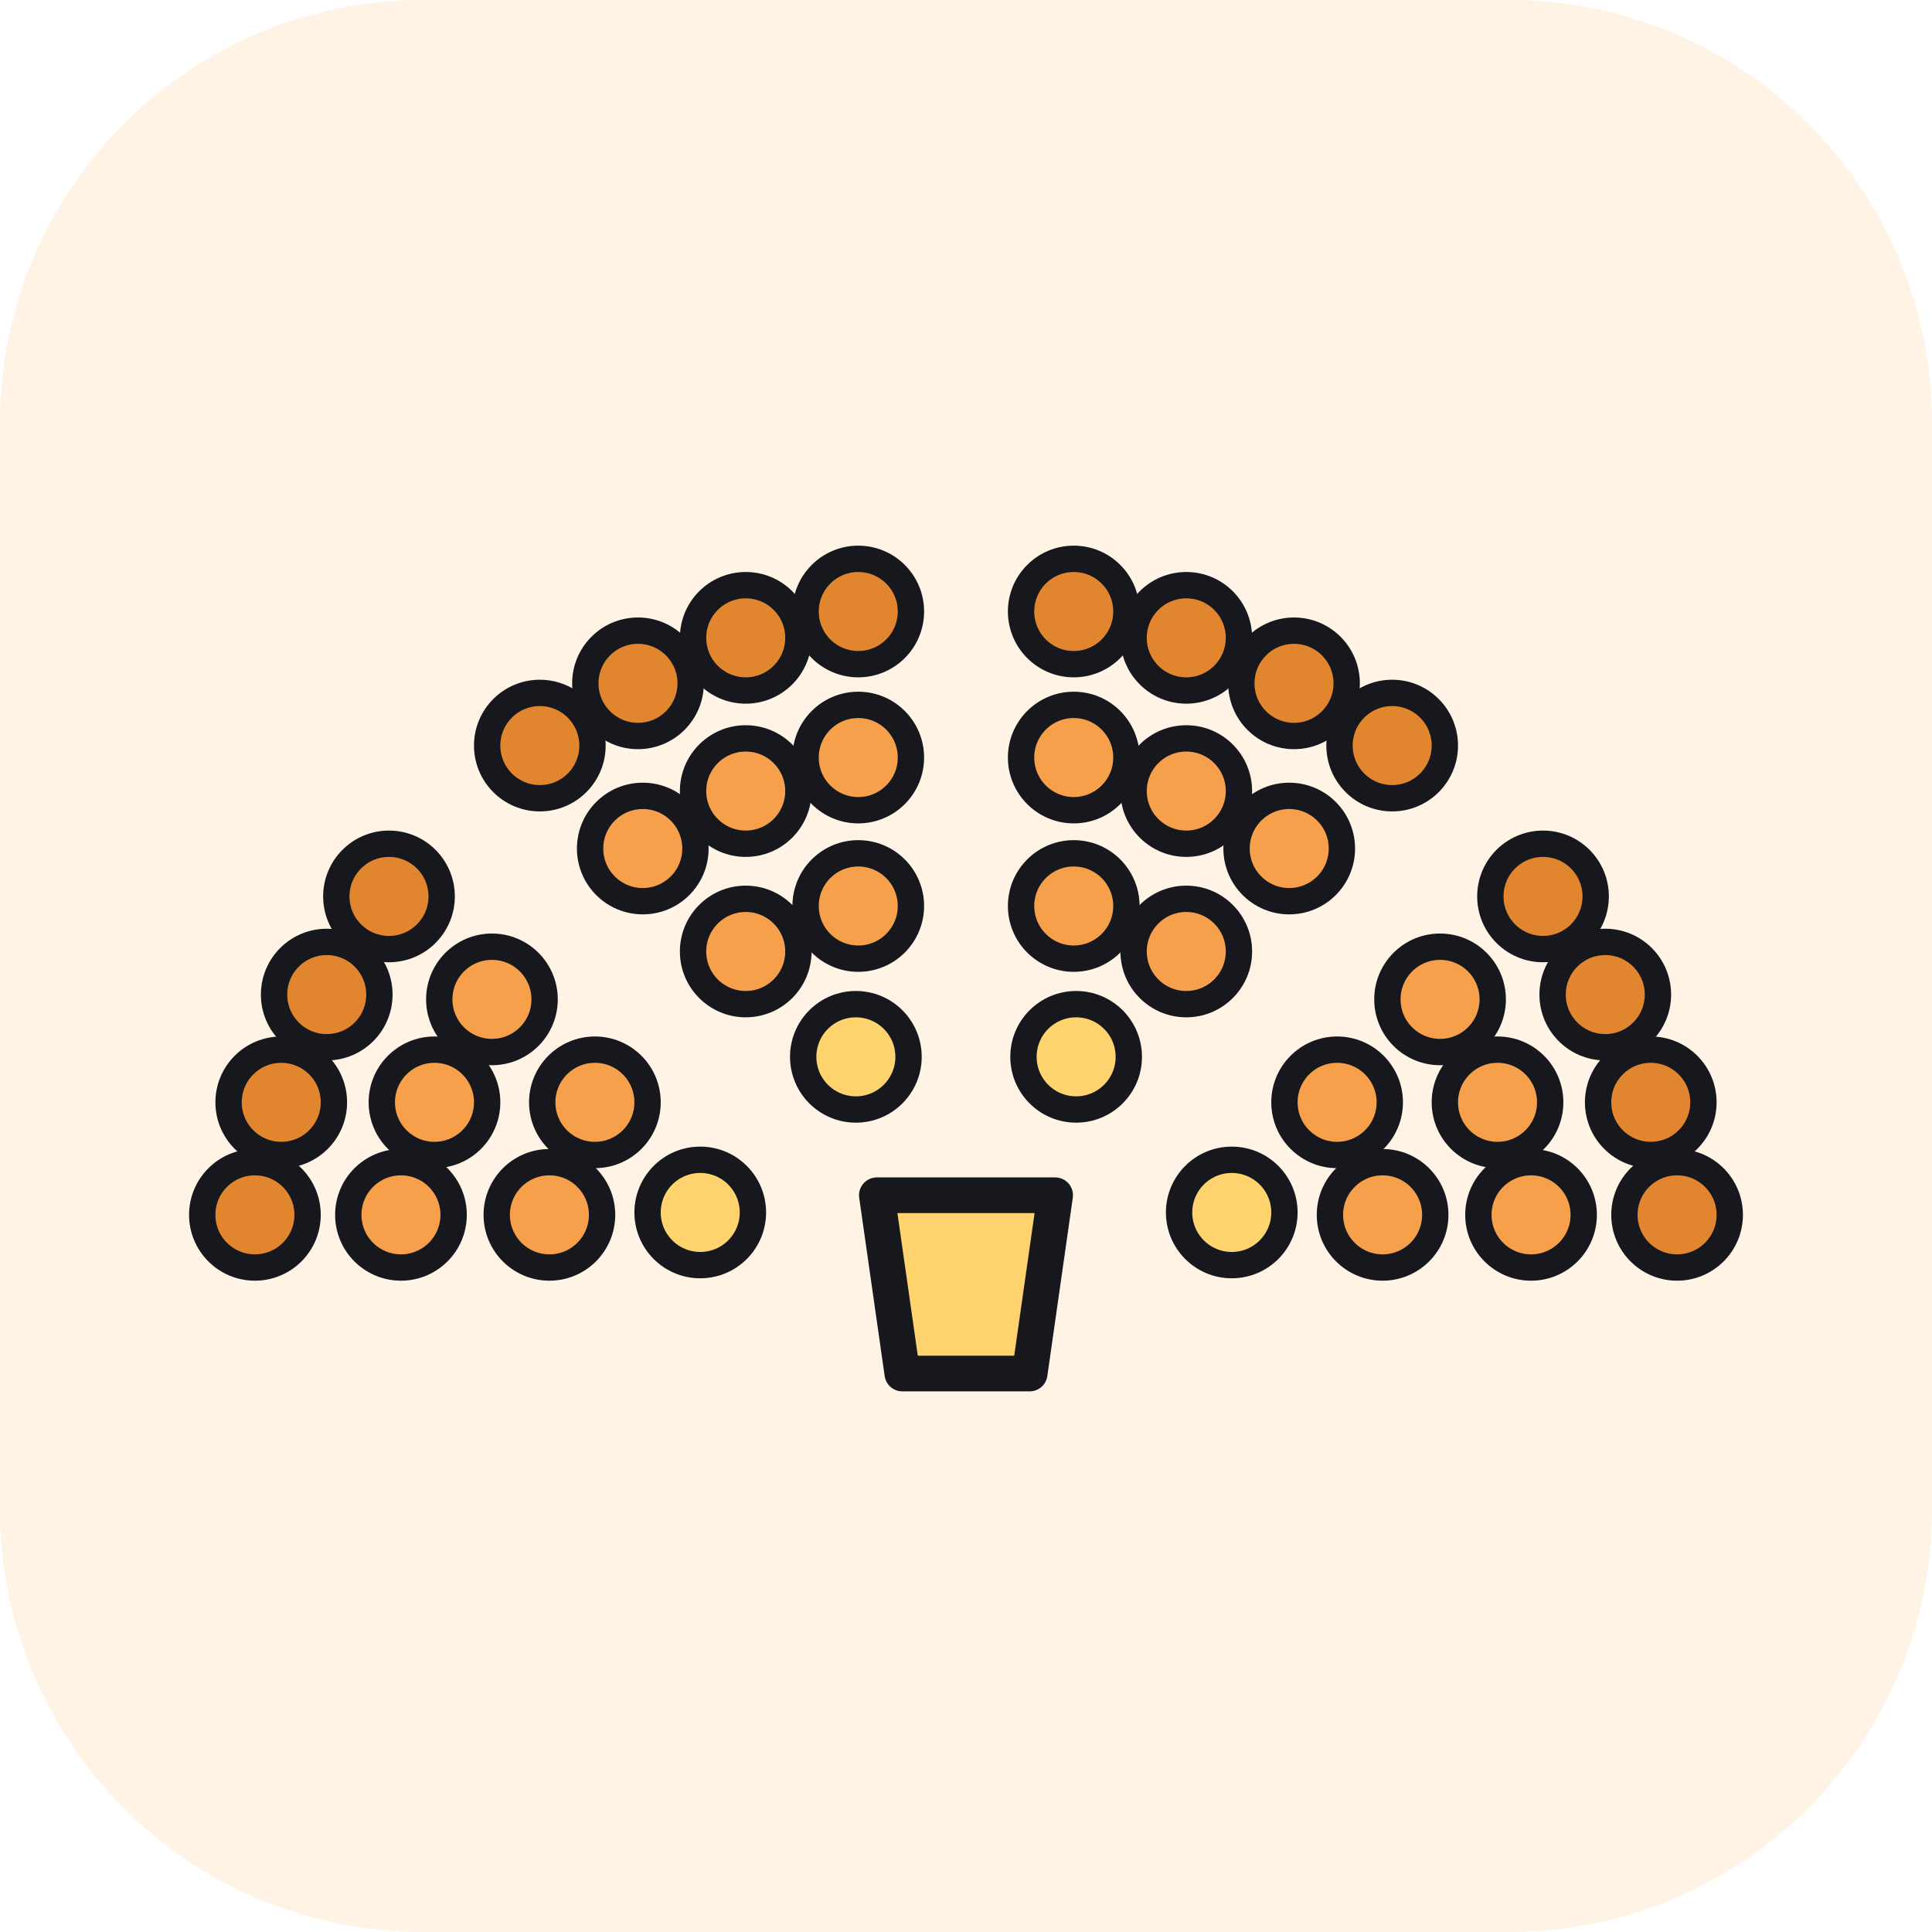
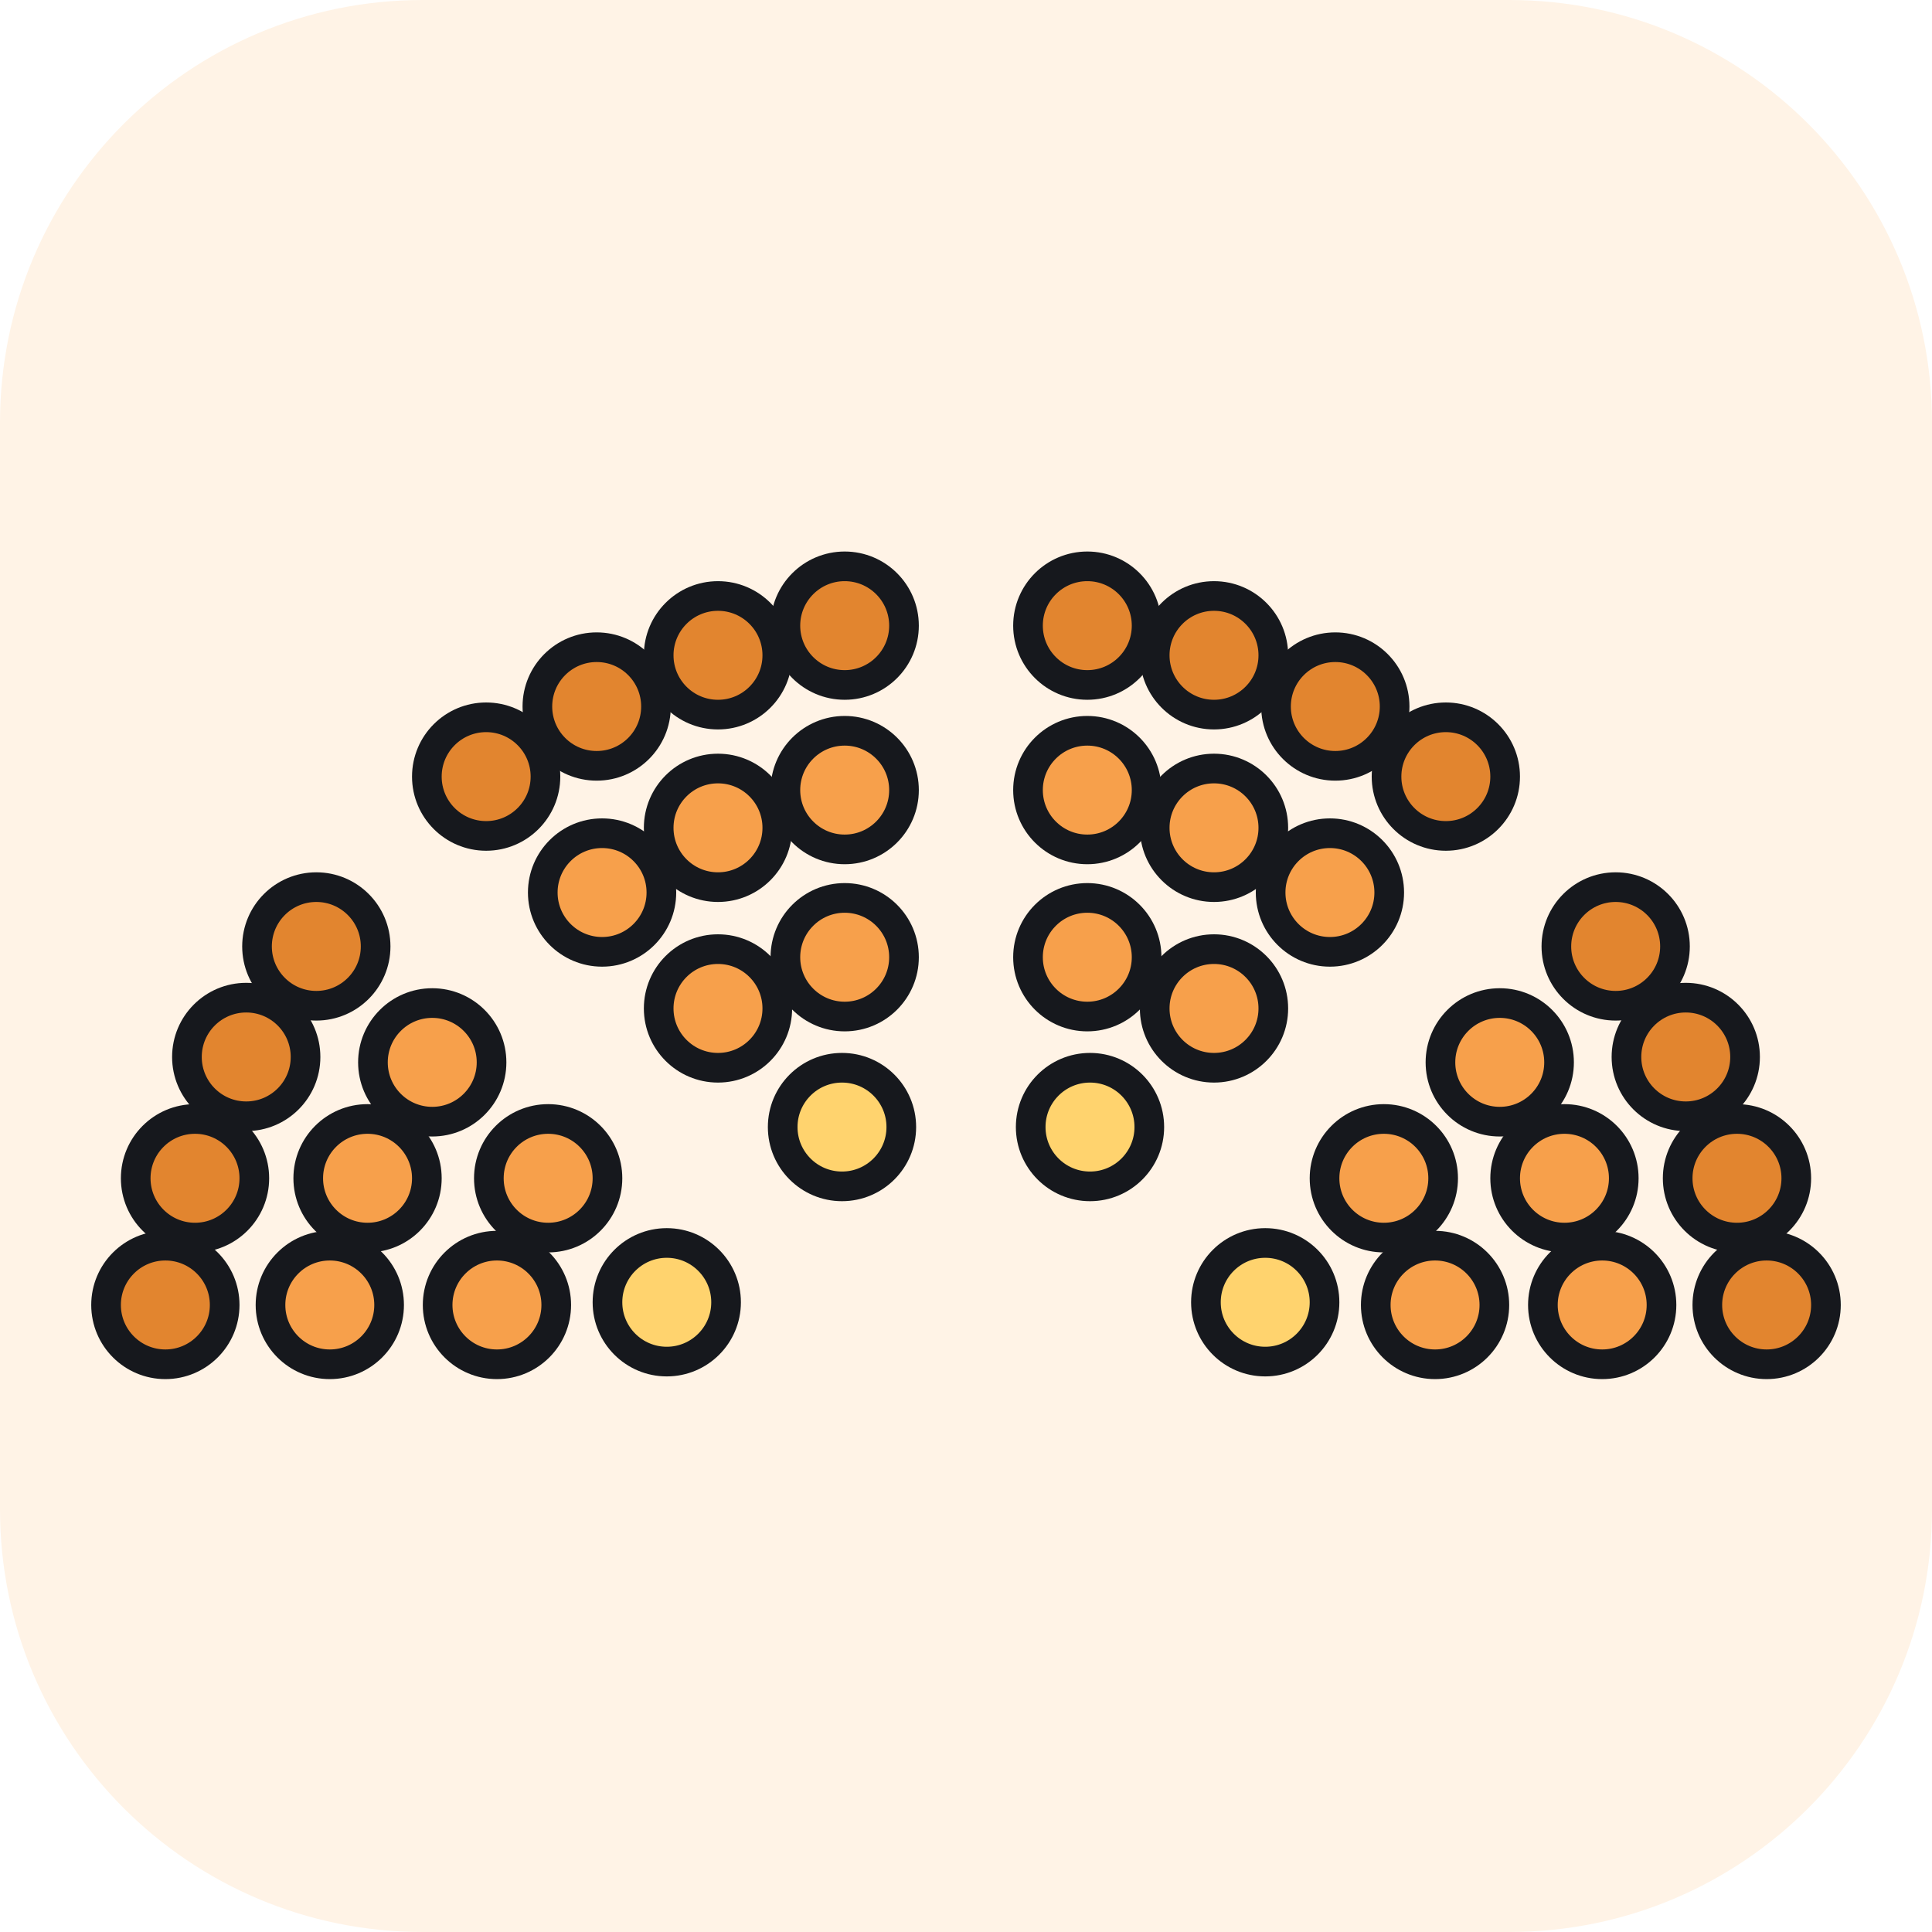
<svg xmlns="http://www.w3.org/2000/svg" viewBox="0 0 64 64" fill="none" stroke="#16181d" stroke-width="3" stroke-linecap="round" stroke-linejoin="round">
  <rect width="64" height="64" rx="14" fill="#fff3e6" stroke="none" />
-   <g transform="translate(5 5) scale(.84375)">
+   <g transform="translate(32 32) scale(.95) translate(-32 -29.95)">
    <g transform="translate(32 46) scale(.94) translate(-32 -46)" stroke-width="1.1">
      <circle cx="20.9" cy="41.4" r="2.2" fill="#ffd36e" />
      <circle cx="27.4" cy="34.9" r="2.2" fill="#ffd36e" />
      <circle cx="36.6" cy="34.9" r="2.2" fill="#ffd36e" />
      <circle cx="43.1" cy="41.4" r="2.2" fill="#ffd36e" />
      <circle cx="14.6" cy="41.5" r="2.2" fill="#f7a04b" />
      <circle cx="16.5" cy="36.8" r="2.2" fill="#f7a04b" />
      <circle cx="22.8" cy="30.5" r="2.2" fill="#f7a04b" />
      <circle cx="27.5" cy="28.6" r="2.2" fill="#f7a04b" />
      <circle cx="36.5" cy="28.6" r="2.2" fill="#f7a04b" />
      <circle cx="41.2" cy="30.5" r="2.2" fill="#f7a04b" />
      <circle cx="47.5" cy="36.8" r="2.2" fill="#f7a04b" />
      <circle cx="49.4" cy="41.5" r="2.2" fill="#f7a04b" />
      <circle cx="8.4" cy="41.5" r="2.2" fill="#f7a04b" />
      <circle cx="9.8" cy="36.8" r="2.2" fill="#f7a04b" />
      <circle cx="12.2" cy="32.5" r="2.2" fill="#f7a04b" />
      <circle cx="18.5" cy="26.2" r="2.2" fill="#f7a04b" />
      <circle cx="22.8" cy="23.8" r="2.2" fill="#f7a04b" />
      <circle cx="27.5" cy="22.4" r="2.2" fill="#f7a04b" />
      <circle cx="36.5" cy="22.4" r="2.2" fill="#f7a04b" />
      <circle cx="41.2" cy="23.8" r="2.2" fill="#f7a04b" />
      <circle cx="45.5" cy="26.2" r="2.2" fill="#f7a04b" />
      <circle cx="51.8" cy="32.5" r="2.2" fill="#f7a04b" />
      <circle cx="54.2" cy="36.8" r="2.2" fill="#f7a04b" />
      <circle cx="55.6" cy="41.5" r="2.2" fill="#f7a04b" />
      <circle cx="2.3" cy="41.5" r="2.2" fill="#e2852f" />
      <circle cx="3.4" cy="36.8" r="2.2" fill="#e2852f" />
      <circle cx="5.3" cy="32.3" r="2.2" fill="#e2852f" />
      <circle cx="7.9" cy="28.2" r="2.2" fill="#e2852f" />
      <circle cx="14.2" cy="21.9" r="2.2" fill="#e2852f" />
      <circle cx="18.3" cy="19.3" r="2.2" fill="#e2852f" />
      <circle cx="22.8" cy="17.4" r="2.2" fill="#e2852f" />
      <circle cx="27.5" cy="16.3" r="2.2" fill="#e2852f" />
      <circle cx="36.5" cy="16.3" r="2.2" fill="#e2852f" />
      <circle cx="41.2" cy="17.4" r="2.2" fill="#e2852f" />
      <circle cx="45.7" cy="19.3" r="2.2" fill="#e2852f" />
      <circle cx="49.8" cy="21.9" r="2.2" fill="#e2852f" />
      <circle cx="56.1" cy="28.2" r="2.2" fill="#e2852f" />
      <circle cx="58.7" cy="32.3" r="2.2" fill="#e2852f" />
      <circle cx="60.6" cy="36.8" r="2.2" fill="#e2852f" />
      <circle cx="61.7" cy="41.5" r="2.2" fill="#e2852f" />
    </g>
-     <path d="M28.5 41h7l-1 7h-5Z" fill="#ffd36e" stroke-width="1.4" />
  </g>
</svg>
